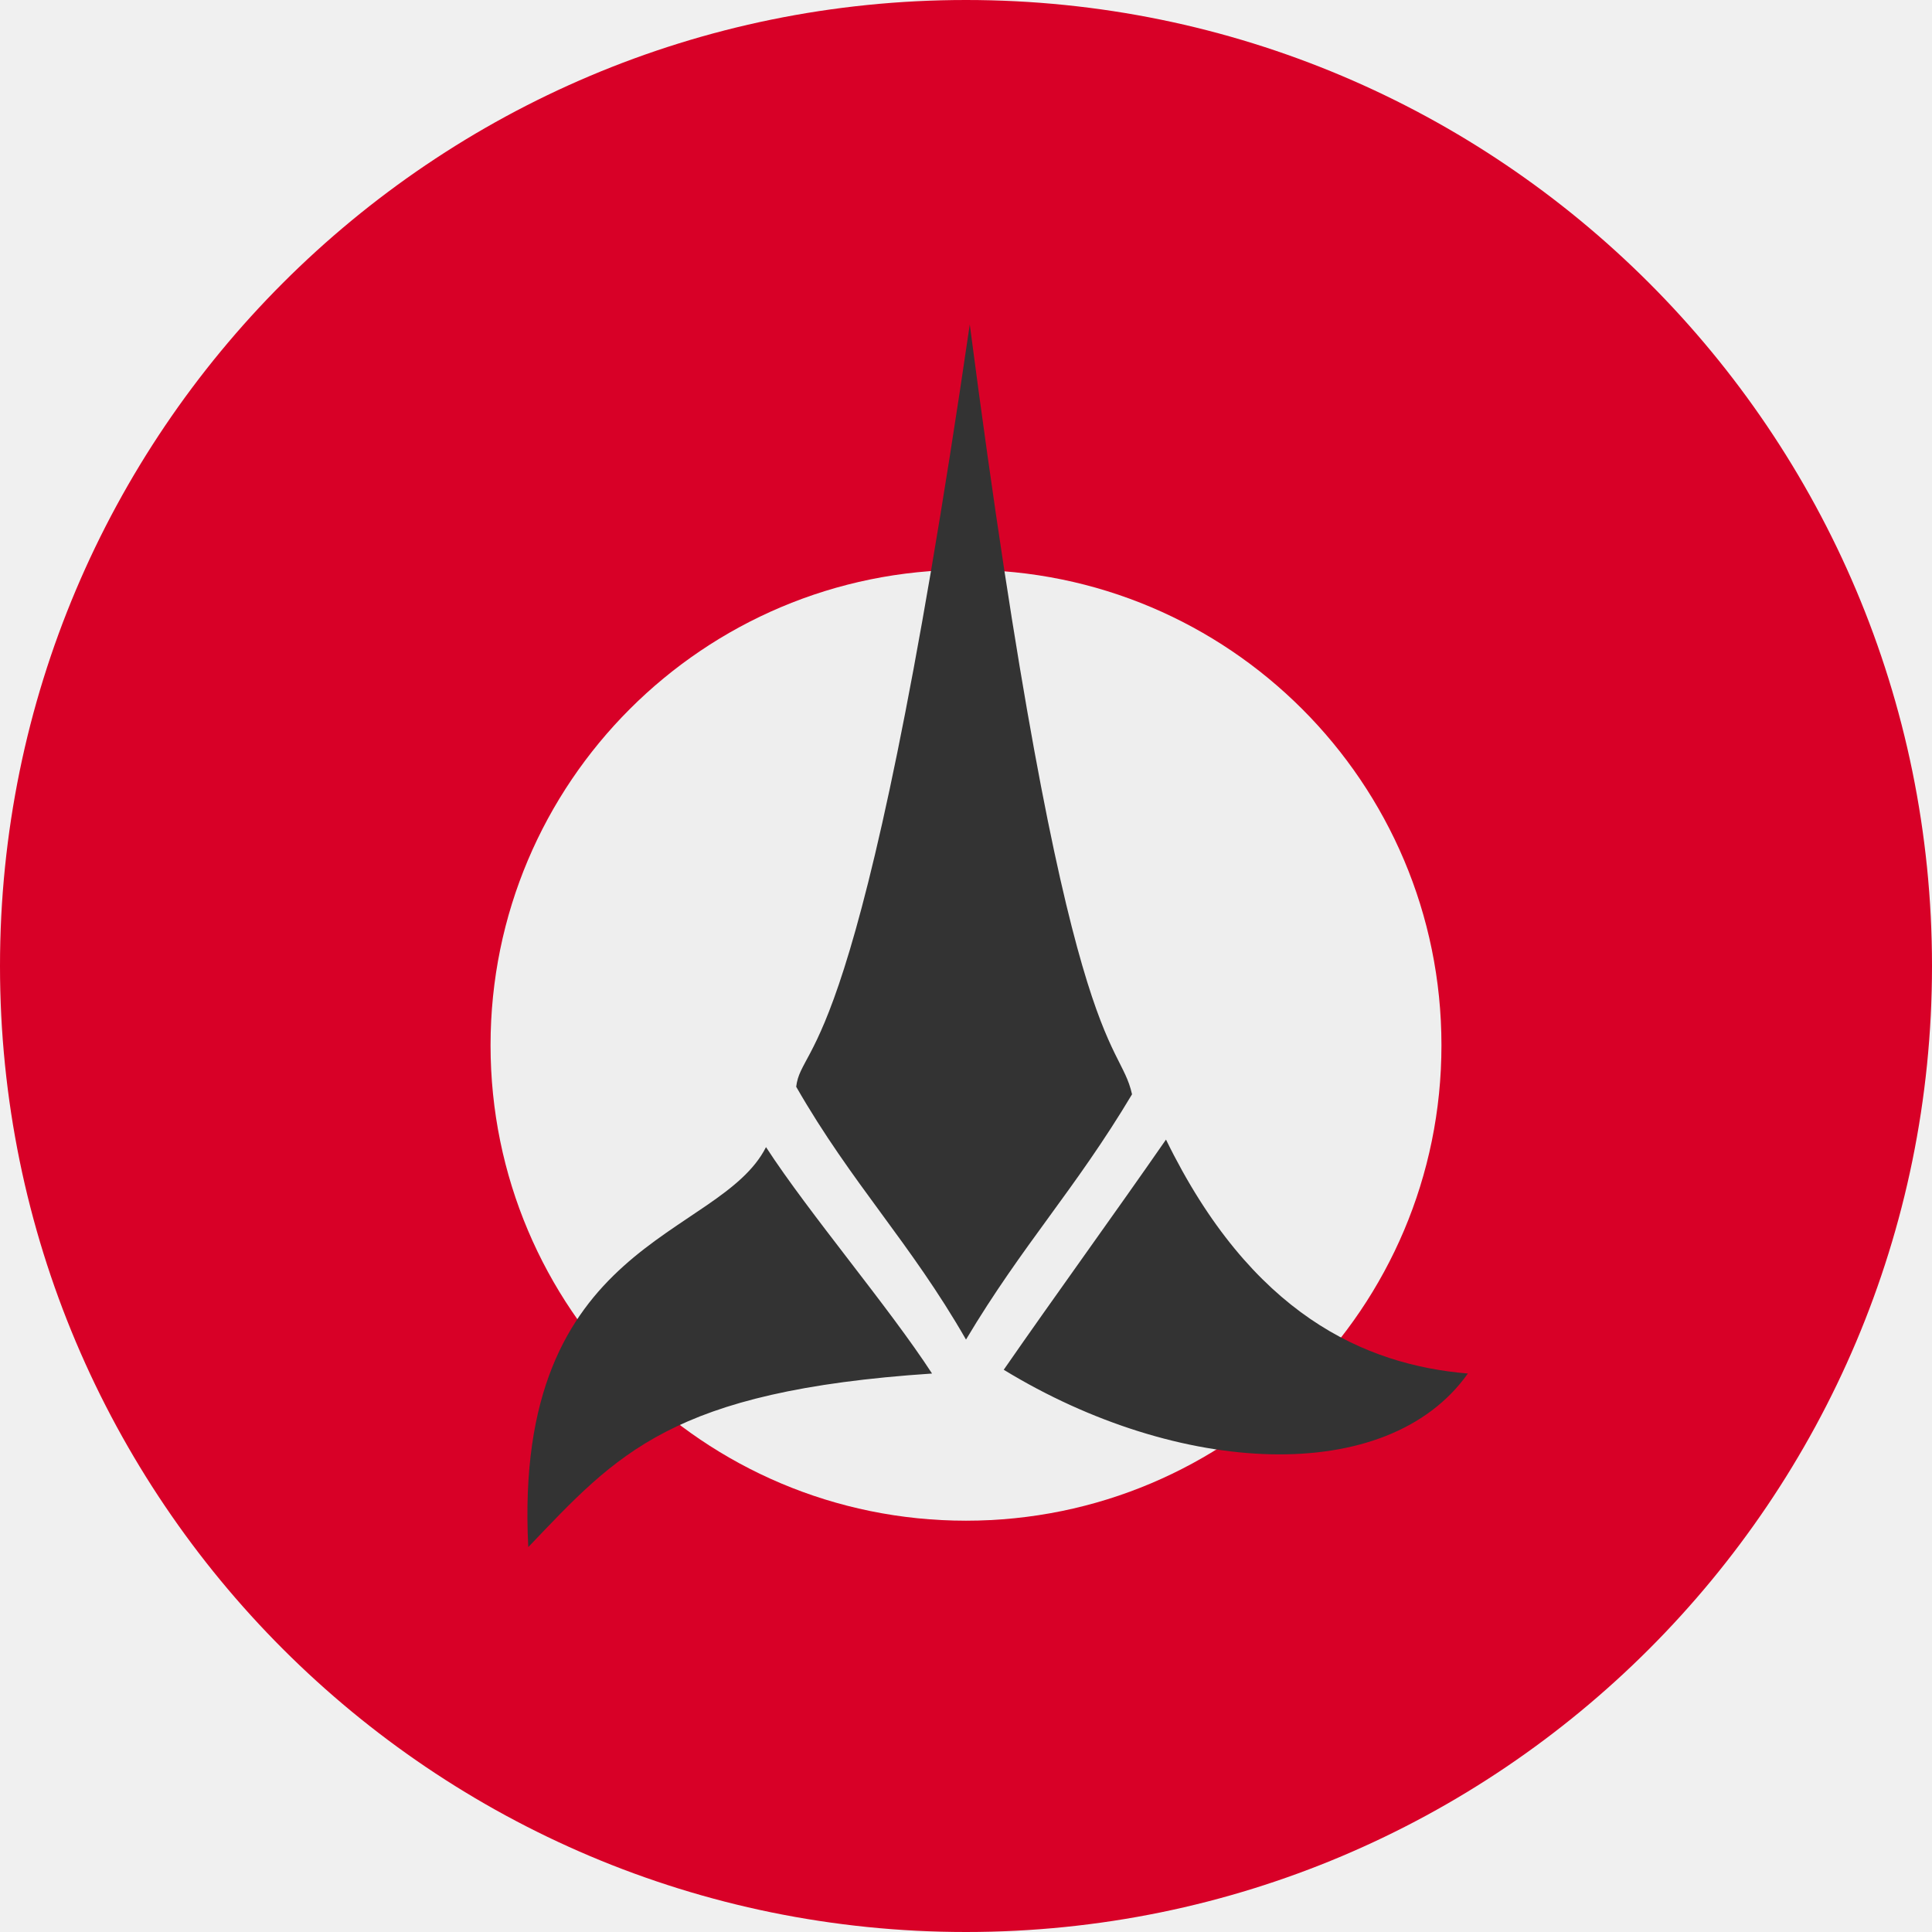
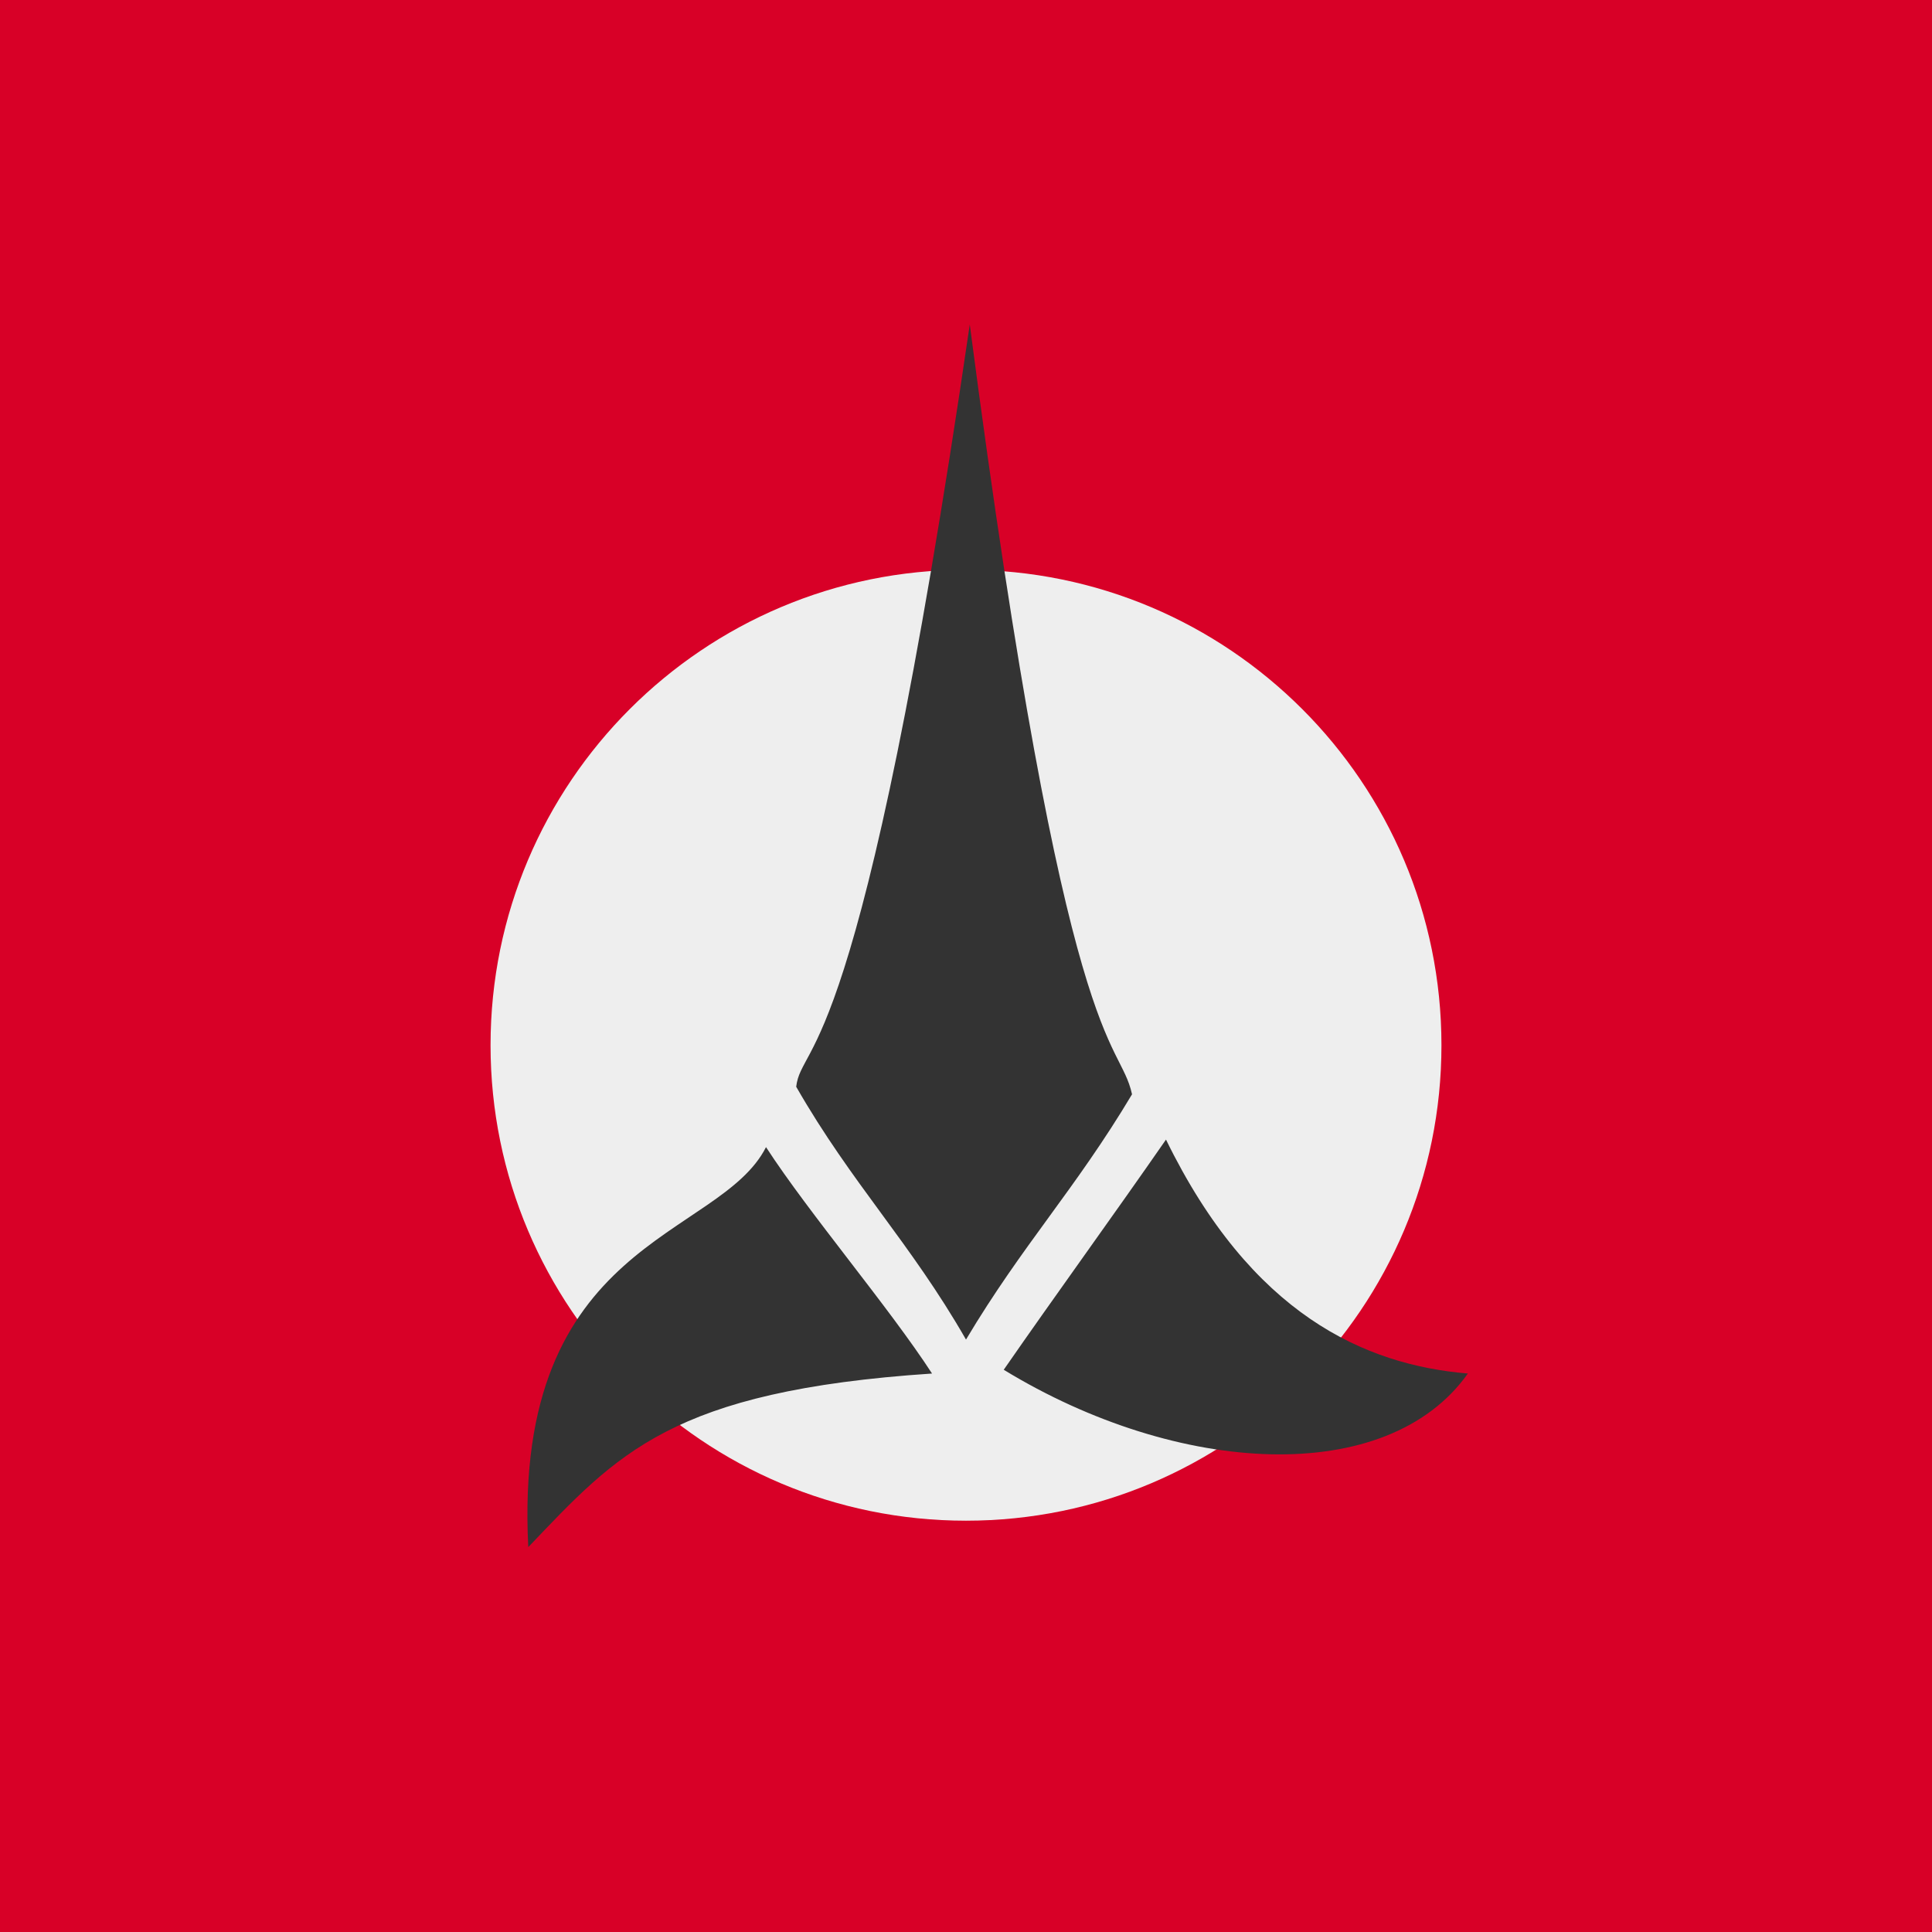
- <svg xmlns="http://www.w3.org/2000/svg" width="512" height="512" viewBox="0 0 512 512">
-   <mask id="a">
-     <circle cx="256" cy="256" r="256" fill="#fff" />
-   </mask>
-   <g mask="url(#a)">
-     <path fill="#d80027" d="M0 0h512v512H0z" />
-     <circle cx="256" cy="277" r="126" fill="#eee" />
-     <path fill="#333" d="M256 355c15.1-25.3 28.9-39.7 44-65-3.5-15.8-17.3-7.1-43-204-29 198.4-44.5 189.4-46 202 14.8 25.8 30.2 41.2 45 67zm-53-51c11.5 17.7 32.5 42.3 44 60-69.2 4.6-83.4 21.3-107 46-4.2-81.8 50.6-81.5 63-106zm63 59c13.3-19.2 29.7-41.8 43-61 22.6 46.3 52.6 59.7 80 62-21.4 30.2-76.8 27.2-123-1z" />
+ <svg xmlns="http://www.w3.org/2000/svg" width="512" height="512" fill="none">
+   <g clip-path="url(#a)">
+     <path fill="#D80027" d="M0 0h512v512H0V0Z" />
+     <path fill="#EEE" d="M256 403a126 126 0 1 0 0-252 126 126 0 0 0 0 252Z" />
+     <path fill="#333" d="M256 355c15.1-25.3 28.9-39.7 44-65-3.5-15.8-17.3-7.1-43-204-29 198.4-44.5 189.4-46 202 14.8 25.8 30.2 41.2 45 67Zm-53-51c11.5 17.7 32.5 42.3 44 60-69.2 4.6-83.4 21.3-107 46-4.2-81.8 50.6-81.5 63-106Zm63 59c13.3-19.2 29.7-41.8 43-61 22.6 46.3 52.6 59.7 80 62-21.4 30.2-76.8 27.2-123-1Z" />
  </g>
+   <defs>
+     <clipPath id="a">
+       <path fill="#fff" d="M0 0h512v512H0z" />
+     </clipPath>
+   </defs>
</svg>
